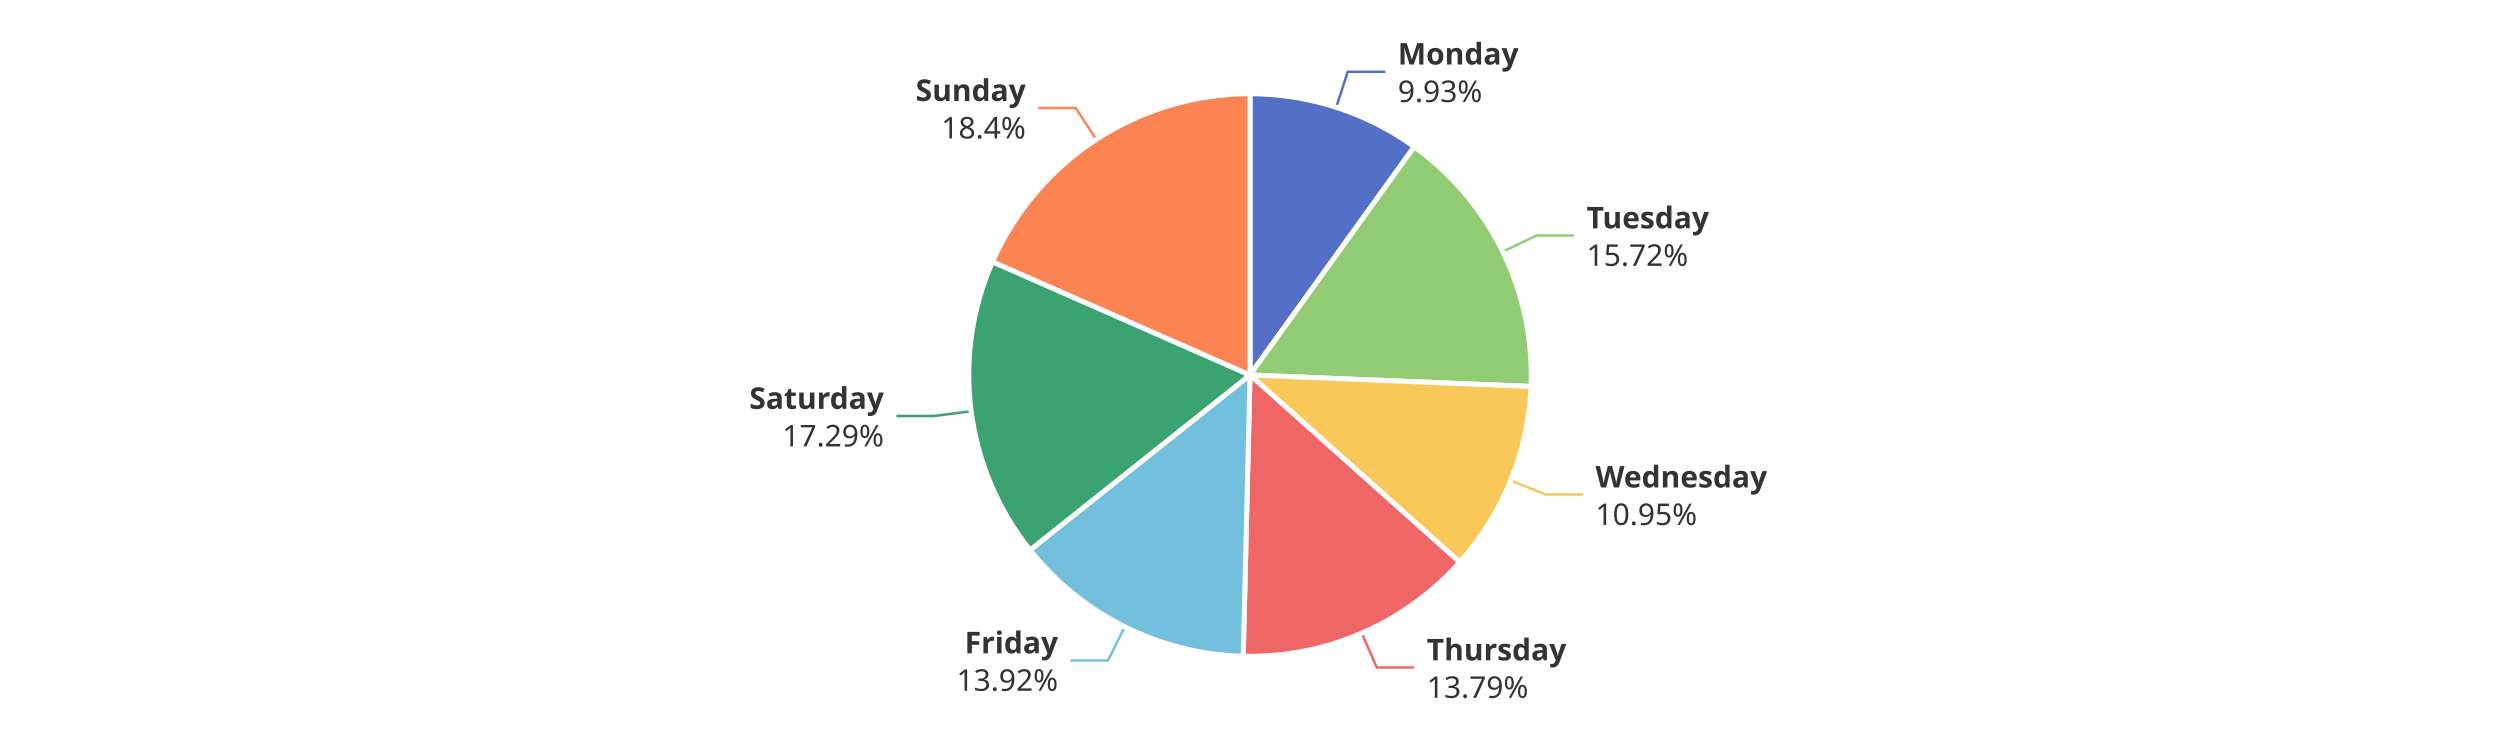
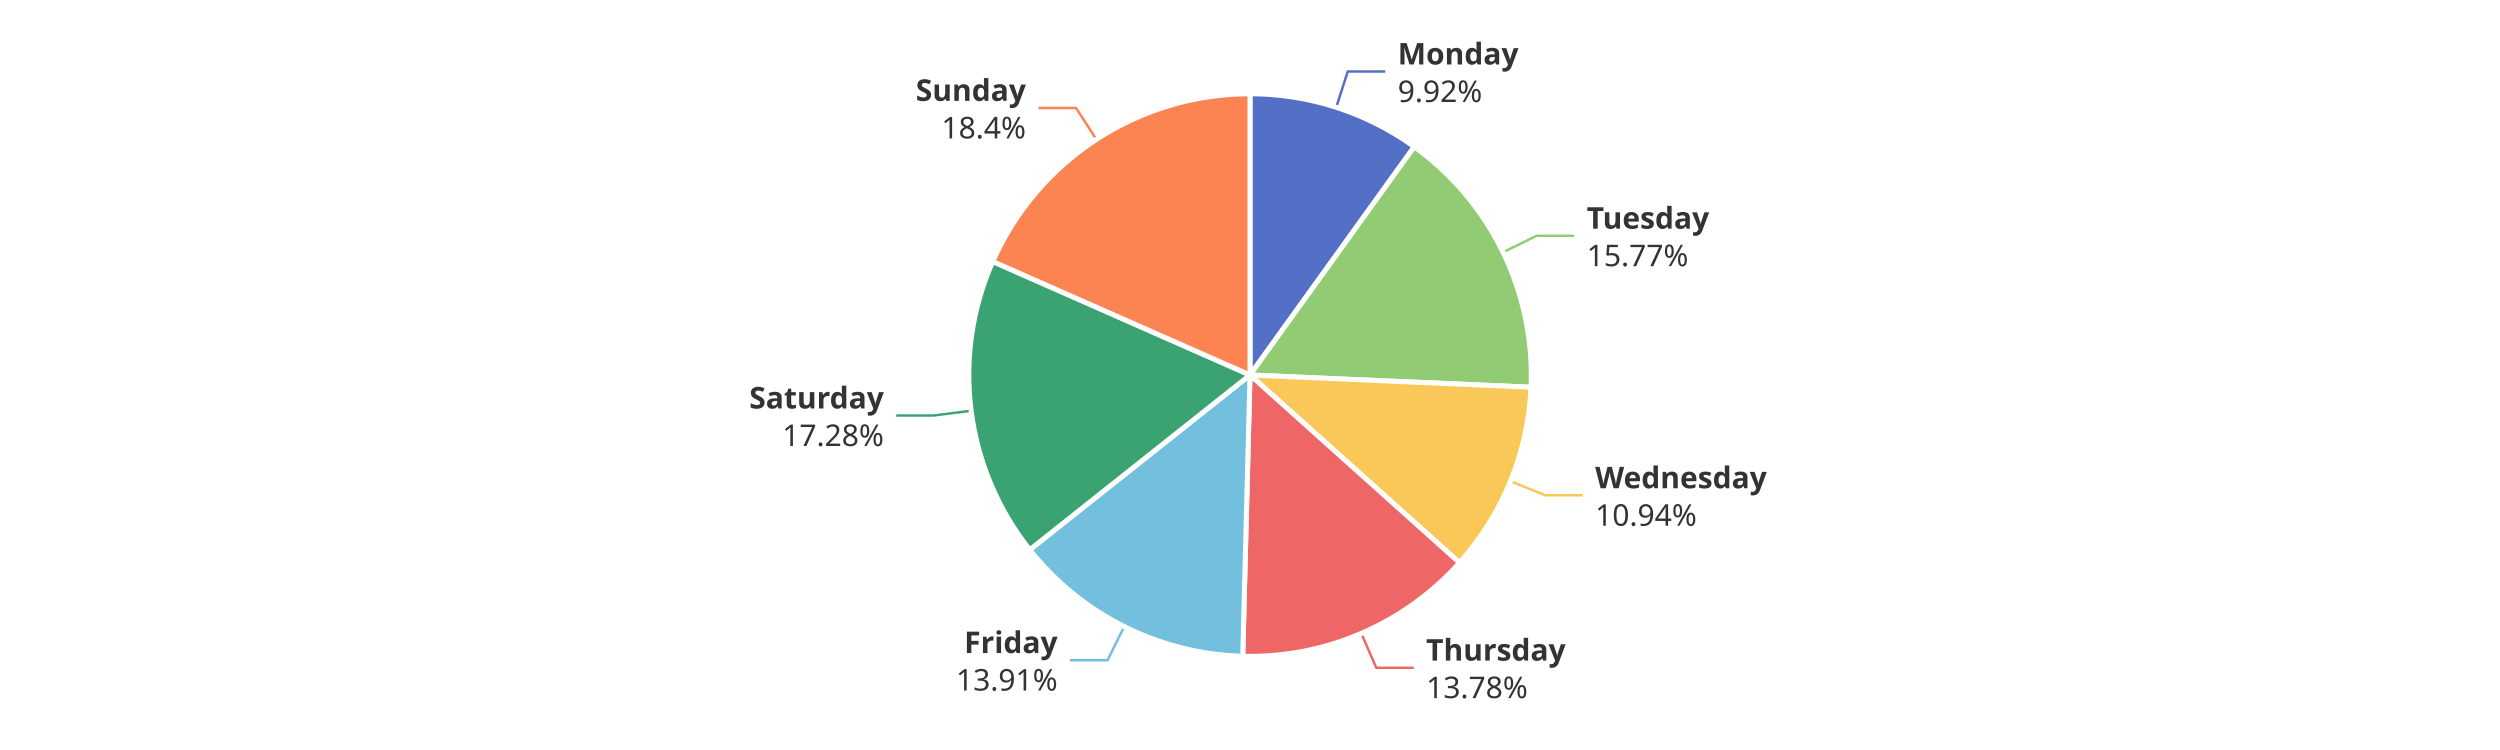
<svg xmlns="http://www.w3.org/2000/svg" width="1000" height="300" version="1.1" baseProfile="full" viewBox="0 0 1000 300">
  <rect width="1000" height="300" x="0" y="0" id="0" fill="#ffffff" />
-   <polyline points="534.5 42.9 539.1 28.7 554.1 28.7" fill="none" stroke="#5470c6" />
-   <polyline points="601.1 100.7 614.6 94.2 629.6 94.2" fill="none" stroke="#91cc75" />
-   <polyline points="604.3 192.2 618.2 197.8 633.2 197.8" fill="none" stroke="#fac858" />
-   <polyline points="544.7 253.2 550.7 267 565.7 267" fill="none" stroke="#ee6666" />
-   <polyline points="449.9 250.7 443.2 264.2 428.2 264.2" fill="none" stroke="#73c0de" />
-   <polyline points="388.4 164.5 373.6 166.4 358.6 166.4" fill="none" stroke="#3ba272" />
-   <polyline points="438.5 55.8 430.3 43.2 415.3 43.2" fill="none" stroke="#fc8452" />
+   <polyline points="534.5 42.9 539.1 28.6 554.1 28.6" fill="none" stroke="#5470c6" />
+   <polyline points="601.2 100.9 614.7 94.3 629.7 94.3" fill="none" stroke="#91cc75" />
+   <polyline points="604.2 192.5 618.1 198.1 633.1 198.1" fill="none" stroke="#fac858" />
+   <polyline points="544.5 253.3 550.5 267.1 565.5 267.1" fill="none" stroke="#ee6666" />
+   <polyline points="449.7 250.6 443 264.1 428 264.1" fill="none" stroke="#73c0de" />
+   <polyline points="388.4 164.3 373.5 166.2 358.5 166.2" fill="none" stroke="#3ba272" />
+   <polyline points="438.6 55.8 430.4 43.2 415.4 43.2" fill="none" stroke="#fc8452" />
  <path d="M500 37.5A112.5 112.5 0 0 1 565.7 58.7L500 150Z" fill="#5470c6" stroke="#fff" stroke-width="2" stroke-linejoin="round" />
-   <path d="M565.7 58.7A112.5 112.5 0 0 1 612.4 154.6L500 150Z" fill="#91cc75" stroke="#fff" stroke-width="2" stroke-linejoin="round" />
-   <path d="M612.4 154.6A112.5 112.5 0 0 1 583.9 224.9L500 150Z" fill="#fac858" stroke="#fff" stroke-width="2" stroke-linejoin="round" />
-   <path d="M583.9 224.9A112.5 112.5 0 0 1 497.3 262.5L500 150Z" fill="#ee6666" stroke="#fff" stroke-width="2" stroke-linejoin="round" />
-   <path d="M497.3 262.5A112.5 112.5 0 0 1 412 220L500 150Z" fill="#73c0de" stroke="#fff" stroke-width="2" stroke-linejoin="round" />
-   <path d="M412 220A112.5 112.5 0 0 1 397 104.7L500 150Z" fill="#3ba272" stroke="#fff" stroke-width="2" stroke-linejoin="round" />
-   <path d="M397 104.7A112.5 112.5 0 0 1 500 37.5L500 150Z" fill="#fc8452" stroke="#fff" stroke-width="2" stroke-linejoin="round" />
-   <path d="M0 -15l42.8 0l0 30l-42.8 0Z" transform="translate(559.1291 28.6527)" fill="none" />
-   <text dominant-baseline="central" text-anchor="start" style="font-size:12px;font-family:sans-serif;font-weight:bold;" y="-7.5" transform="translate(559.1291 28.6527)" fill="#333" stroke="rgb(255,255,255)" stroke-width="2" paint-order="stroke" stroke-miterlimit="2">Monday</text>
-   <text dominant-baseline="central" text-anchor="start" style="font-size:12px;font-family:sans-serif;" y="7.5" transform="translate(559.1291 28.6527)" fill="#333" stroke="rgb(255,255,255)" stroke-width="2" paint-order="stroke" stroke-miterlimit="2">9.93%</text>
-   <path d="M0 -15l46.2 0l0 30l-46.2 0Z" transform="translate(634.6329 94.1829)" fill="none" />
-   <text dominant-baseline="central" text-anchor="start" style="font-size:12px;font-family:sans-serif;font-weight:bold;" y="-7.5" transform="translate(634.6329 94.1829)" fill="#333" stroke="rgb(255,255,255)" stroke-width="2" paint-order="stroke" stroke-miterlimit="2">Tuesday</text>
-   <text dominant-baseline="central" text-anchor="start" style="font-size:12px;font-family:sans-serif;" y="7.5" transform="translate(634.6329 94.1829)" fill="#333" stroke="rgb(255,255,255)" stroke-width="2" paint-order="stroke" stroke-miterlimit="2">15.72%</text>
-   <path d="M0 -15l63.6 0l0 30l-63.6 0Z" transform="translate(638.1836 197.8424)" fill="none" />
-   <text dominant-baseline="central" text-anchor="start" style="font-size:12px;font-family:sans-serif;font-weight:bold;" y="-7.5" transform="translate(638.1836 197.8424)" fill="#333" stroke="rgb(255,255,255)" stroke-width="2" paint-order="stroke" stroke-miterlimit="2">Wednesday</text>
-   <text dominant-baseline="central" text-anchor="start" style="font-size:12px;font-family:sans-serif;" y="7.5" transform="translate(638.1836 197.8424)" fill="#333" stroke="rgb(255,255,255)" stroke-width="2" paint-order="stroke" stroke-miterlimit="2">10.95%</text>
-   <path d="M0 -15l50.2 0l0 30l-50.2 0Z" transform="translate(570.7051 266.9839)" fill="none" />
-   <text dominant-baseline="central" text-anchor="start" style="font-size:12px;font-family:sans-serif;font-weight:bold;" y="-7.5" transform="translate(570.7051 266.9839)" fill="#333" stroke="rgb(255,255,255)" stroke-width="2" paint-order="stroke" stroke-miterlimit="2">Thursday</text>
-   <text dominant-baseline="central" text-anchor="start" style="font-size:12px;font-family:sans-serif;" y="7.5" transform="translate(570.7051 266.9839)" fill="#333" stroke="rgb(255,255,255)" stroke-width="2" paint-order="stroke" stroke-miterlimit="2">13.79%</text>
-   <path d="M-40.9 -15l40.9 0l0 30l-40.9 0Z" transform="translate(423.2306 264.1643)" fill="none" />
-   <text dominant-baseline="central" text-anchor="end" style="font-size:12px;font-family:sans-serif;font-weight:bold;" y="-7.5" transform="translate(423.2306 264.1643)" fill="#333" stroke="rgb(255,255,255)" stroke-width="2" paint-order="stroke" stroke-miterlimit="2">Friday</text>
-   <text dominant-baseline="central" text-anchor="end" style="font-size:12px;font-family:sans-serif;" y="7.5" transform="translate(423.2306 264.1643)" fill="#333" stroke="rgb(255,255,255)" stroke-width="2" paint-order="stroke" stroke-miterlimit="2">13.92%</text>
-   <path d="M-48.2 -15l48.2 0l0 30l-48.2 0Z" transform="translate(353.5586 166.3955)" fill="none" />
-   <text dominant-baseline="central" text-anchor="end" style="font-size:12px;font-family:sans-serif;font-weight:bold;" y="-7.5" transform="translate(353.5586 166.3955)" fill="#333" stroke="rgb(255,255,255)" stroke-width="2" paint-order="stroke" stroke-miterlimit="2">Saturday</text>
-   <text dominant-baseline="central" text-anchor="end" style="font-size:12px;font-family:sans-serif;" y="7.5" transform="translate(353.5586 166.3955)" fill="#333" stroke="rgb(255,255,255)" stroke-width="2" paint-order="stroke" stroke-miterlimit="2">17.29%</text>
-   <path d="M-40.9 -15l40.9 0l0 30l-40.9 0Z" transform="translate(410.3074 43.233)" fill="none" />
-   <text dominant-baseline="central" text-anchor="end" style="font-size:12px;font-family:sans-serif;font-weight:bold;" y="-7.5" transform="translate(410.3074 43.233)" fill="#333" stroke="rgb(255,255,255)" stroke-width="2" paint-order="stroke" stroke-miterlimit="2">Sunday</text>
-   <text dominant-baseline="central" text-anchor="end" style="font-size:12px;font-family:sans-serif;" y="7.5" transform="translate(410.3074 43.233)" fill="#333" stroke="rgb(255,255,255)" stroke-width="2" paint-order="stroke" stroke-miterlimit="2">18.4%</text>
+   <path d="M565.7 58.7A112.5 112.5 0 0 1 612.4 154.9L500 150Z" fill="#91cc75" stroke="#fff" stroke-width="2" stroke-linejoin="round" />
+   <path d="M612.4 154.9A112.5 112.5 0 0 1 583.8 225.1L500 150Z" fill="#fac858" stroke="#fff" stroke-width="2" stroke-linejoin="round" />
+   <path d="M583.8 225.1A112.5 112.5 0 0 1 497.1 262.5L500 150Z" fill="#ee6666" stroke="#fff" stroke-width="2" stroke-linejoin="round" />
+   <path d="M497.1 262.5A112.5 112.5 0 0 1 411.9 219.9L500 150Z" fill="#73c0de" stroke="#fff" stroke-width="2" stroke-linejoin="round" />
+   <path d="M411.9 219.9A112.5 112.5 0 0 1 397.1 104.6L500 150Z" fill="#3ba272" stroke="#fff" stroke-width="2" stroke-linejoin="round" />
+   <path d="M397.1 104.6A112.5 112.5 0 0 1 500 37.5L500 150Z" fill="#fc8452" stroke="#fff" stroke-width="2" stroke-linejoin="round" />
+   <path d="M0 -15l42.8 0l0 30l-42.8 0Z" transform="translate(559.0986 28.6429)" fill="none" />
+   <text dominant-baseline="central" text-anchor="start" style="font-size:12px;font-family:sans-serif;font-weight:bold;" y="-7.5" transform="translate(559.0986 28.6429)" fill="#333" stroke="rgb(255,255,255)" stroke-width="2" paint-order="stroke" stroke-miterlimit="2">Monday</text>
+   <text dominant-baseline="central" text-anchor="start" style="font-size:12px;font-family:sans-serif;" y="7.5" transform="translate(559.0986 28.6429)" fill="#333" stroke="rgb(255,255,255)" stroke-width="2" paint-order="stroke" stroke-miterlimit="2">9.92%</text>
+   <path d="M0 -15l46.2 0l0 30l-46.2 0Z" transform="translate(634.6979 94.3166)" fill="none" />
+   <text dominant-baseline="central" text-anchor="start" style="font-size:12px;font-family:sans-serif;font-weight:bold;" y="-7.5" transform="translate(634.6979 94.3166)" fill="#333" stroke="rgb(255,255,255)" stroke-width="2" paint-order="stroke" stroke-miterlimit="2">Tuesday</text>
+   <text dominant-baseline="central" text-anchor="start" style="font-size:12px;font-family:sans-serif;" y="7.5" transform="translate(634.6979 94.3166)" fill="#333" stroke="rgb(255,255,255)" stroke-width="2" paint-order="stroke" stroke-miterlimit="2">15.77%</text>
+   <path d="M0 -15l63.6 0l0 30l-63.6 0Z" transform="translate(638.0592 198.1484)" fill="none" />
+   <text dominant-baseline="central" text-anchor="start" style="font-size:12px;font-family:sans-serif;font-weight:bold;" y="-7.5" transform="translate(638.0592 198.1484)" fill="#333" stroke="rgb(255,255,255)" stroke-width="2" paint-order="stroke" stroke-miterlimit="2">Wednesday</text>
+   <text dominant-baseline="central" text-anchor="start" style="font-size:12px;font-family:sans-serif;" y="7.5" transform="translate(638.0592 198.1484)" fill="#333" stroke="rgb(255,255,255)" stroke-width="2" paint-order="stroke" stroke-miterlimit="2">10.94%</text>
+   <path d="M0 -15l50.2 0l0 30l-50.2 0Z" transform="translate(570.4573 267.0911)" fill="none" />
+   <text dominant-baseline="central" text-anchor="start" style="font-size:12px;font-family:sans-serif;font-weight:bold;" y="-7.5" transform="translate(570.4573 267.0911)" fill="#333" stroke="rgb(255,255,255)" stroke-width="2" paint-order="stroke" stroke-miterlimit="2">Thursday</text>
+   <text dominant-baseline="central" text-anchor="start" style="font-size:12px;font-family:sans-serif;" y="7.5" transform="translate(570.4573 267.0911)" fill="#333" stroke="rgb(255,255,255)" stroke-width="2" paint-order="stroke" stroke-miterlimit="2">13.78%</text>
+   <path d="M-40.9 -15l40.9 0l0 30l-40.9 0Z" transform="translate(423.0408 264.0697)" fill="none" />
+   <text dominant-baseline="central" text-anchor="end" style="font-size:12px;font-family:sans-serif;font-weight:bold;" y="-7.5" transform="translate(423.0408 264.0697)" fill="#333" stroke="rgb(255,255,255)" stroke-width="2" paint-order="stroke" stroke-miterlimit="2">Friday</text>
+   <text dominant-baseline="central" text-anchor="end" style="font-size:12px;font-family:sans-serif;" y="7.5" transform="translate(423.0408 264.0697)" fill="#333" stroke="rgb(255,255,255)" stroke-width="2" paint-order="stroke" stroke-miterlimit="2">13.91%</text>
+   <path d="M-48.2 -15l48.2 0l0 30l-48.2 0Z" transform="translate(353.5385 166.2399)" fill="none" />
+   <text dominant-baseline="central" text-anchor="end" style="font-size:12px;font-family:sans-serif;font-weight:bold;" y="-7.5" transform="translate(353.5385 166.2399)" fill="#333" stroke="rgb(255,255,255)" stroke-width="2" paint-order="stroke" stroke-miterlimit="2">Saturday</text>
+   <text dominant-baseline="central" text-anchor="end" style="font-size:12px;font-family:sans-serif;" y="7.5" transform="translate(353.5385 166.2399)" fill="#333" stroke="rgb(255,255,255)" stroke-width="2" paint-order="stroke" stroke-miterlimit="2">17.28%</text>
+   <path d="M-40.9 -15l40.9 0l0 30l-40.9 0Z" transform="translate(410.3621 43.1973)" fill="none" />
+   <text dominant-baseline="central" text-anchor="end" style="font-size:12px;font-family:sans-serif;font-weight:bold;" y="-7.5" transform="translate(410.3621 43.1973)" fill="#333" stroke="rgb(255,255,255)" stroke-width="2" paint-order="stroke" stroke-miterlimit="2">Sunday</text>
+   <text dominant-baseline="central" text-anchor="end" style="font-size:12px;font-family:sans-serif;" y="7.5" transform="translate(410.3621 43.1973)" fill="#333" stroke="rgb(255,255,255)" stroke-width="2" paint-order="stroke" stroke-miterlimit="2">18.4%</text>
</svg>
